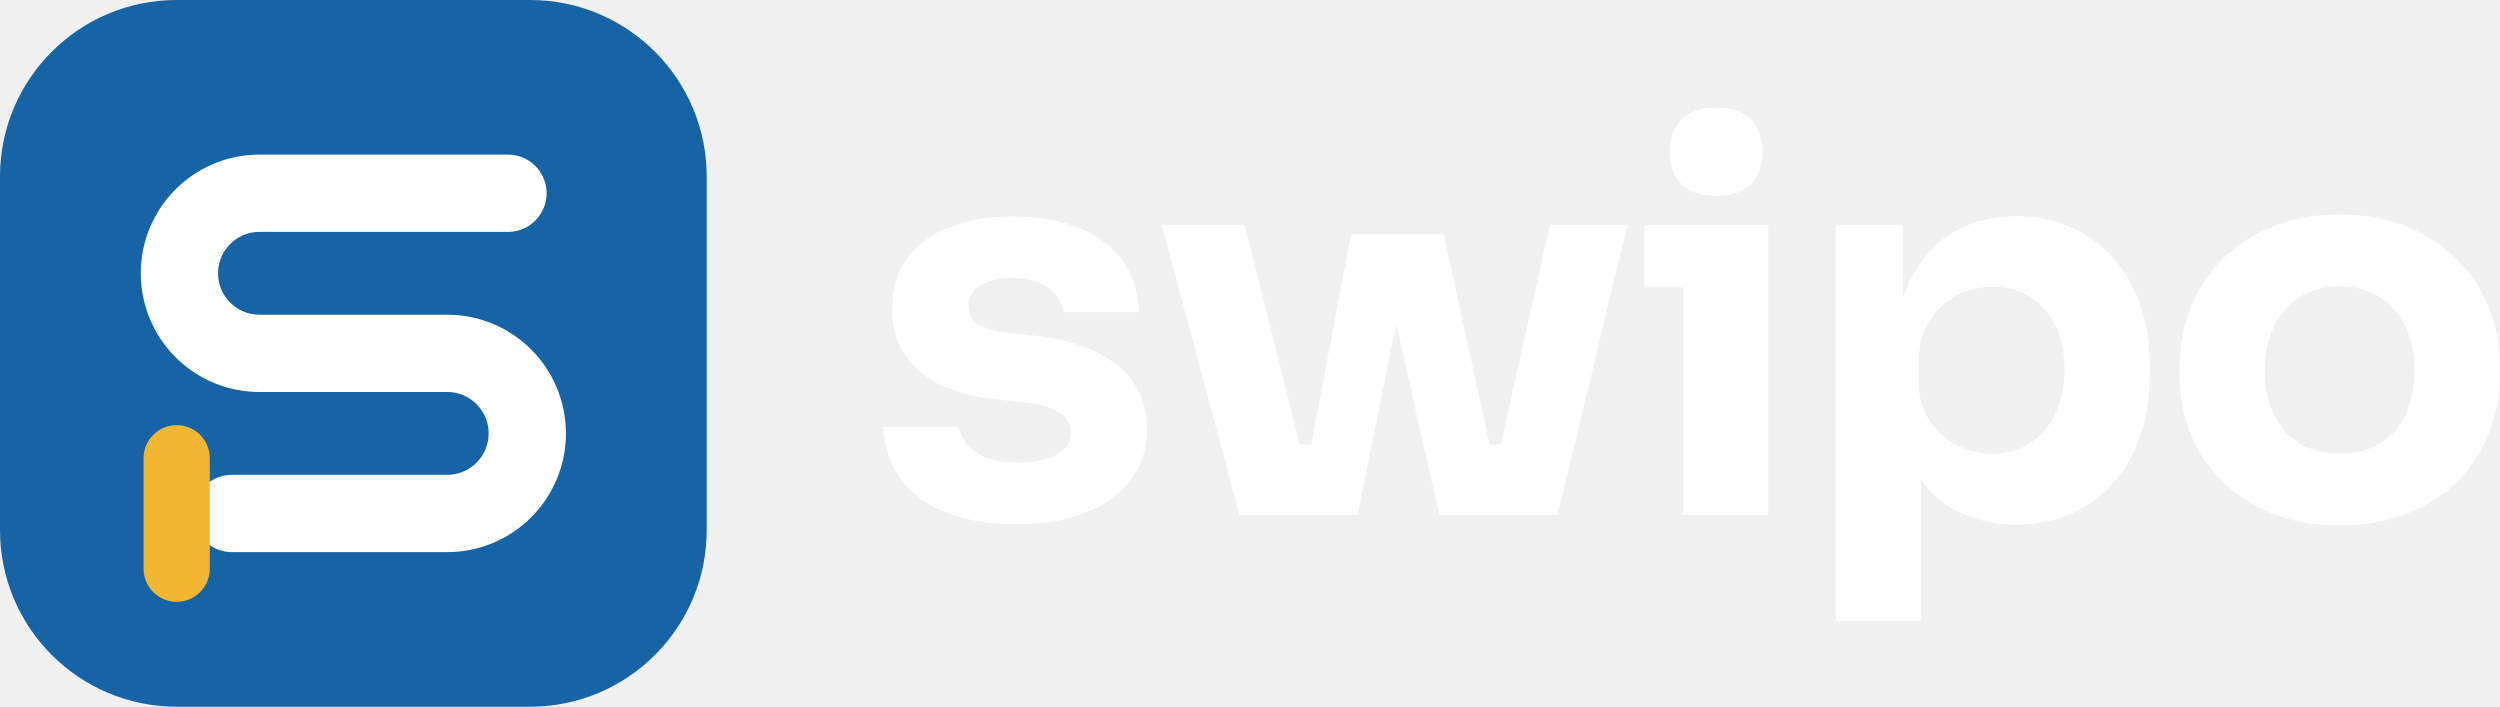
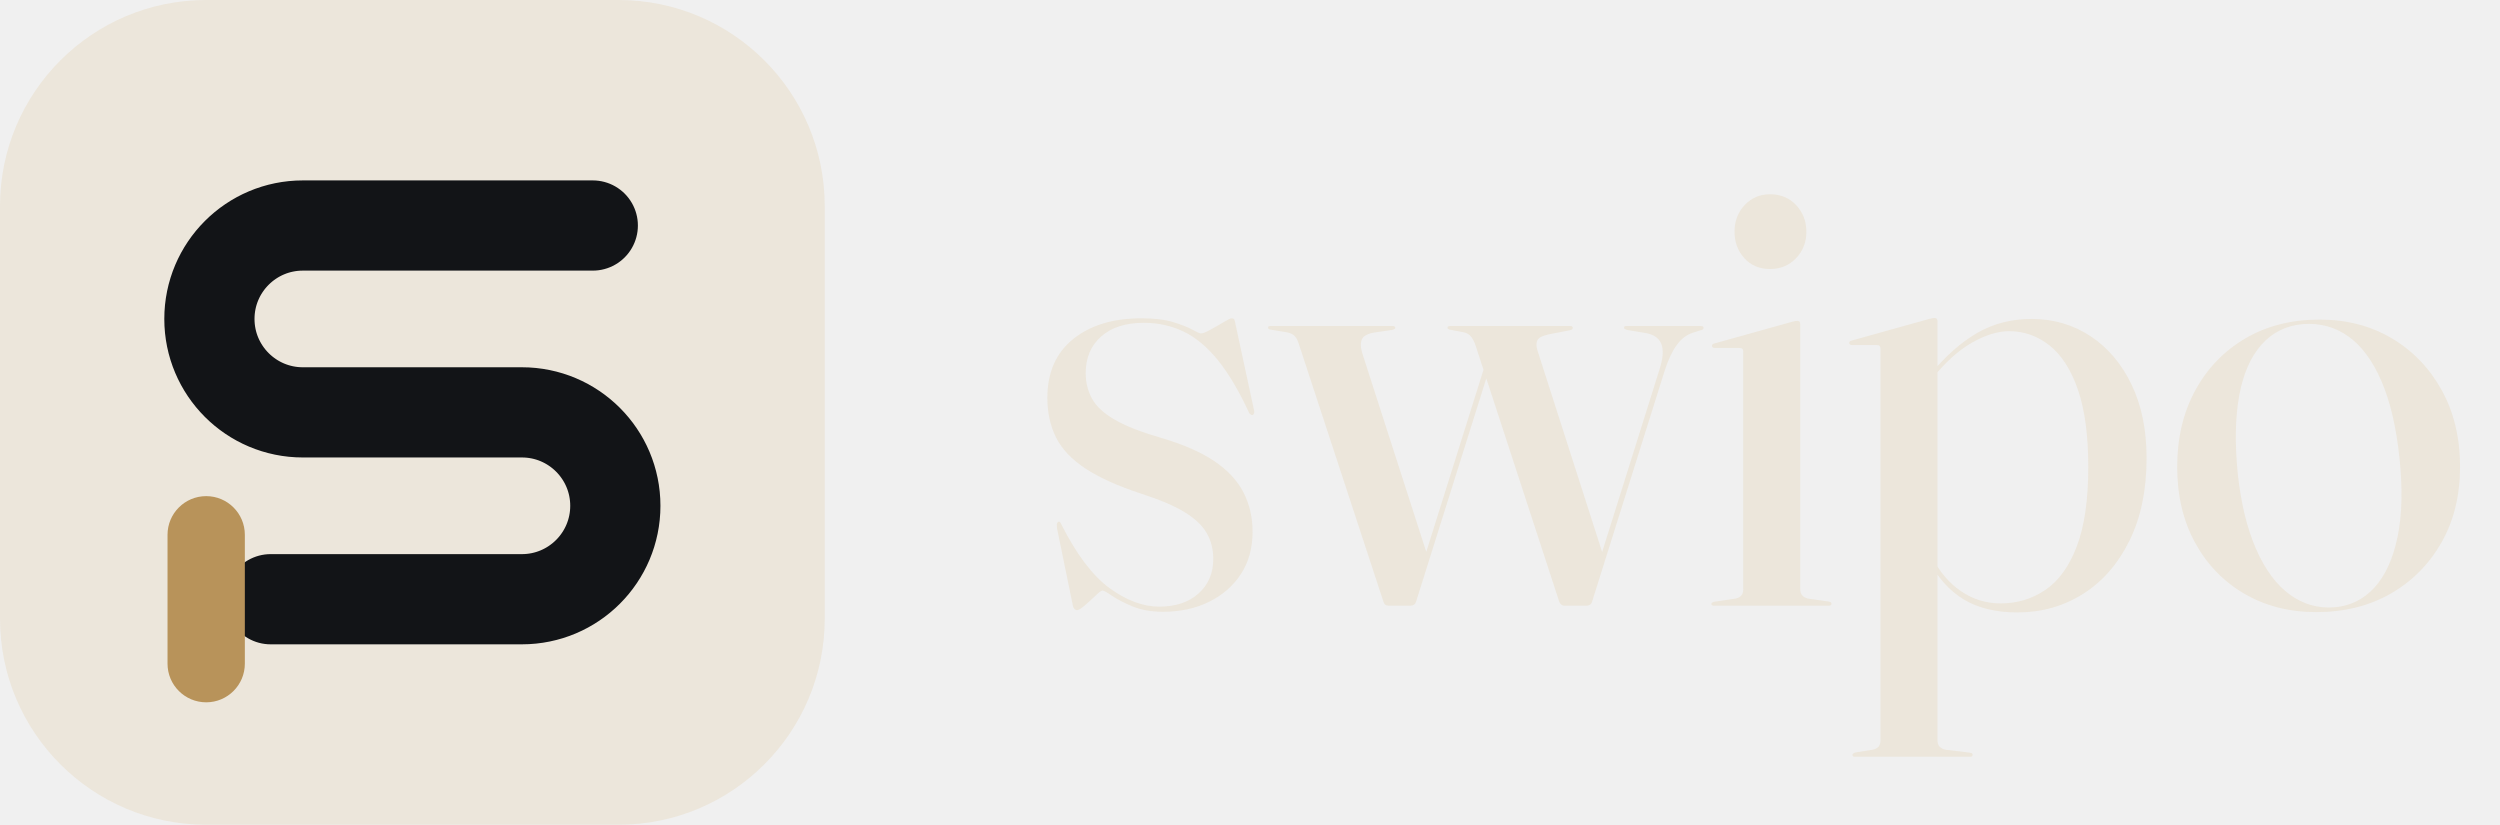
- <svg xmlns="http://www.w3.org/2000/svg" viewBox="0 0 226.4 64" role="img" aria-label="Swipo">
-   <rect width="64" height="64" rx="16" fill="#1663a6" />
-   <path d="M46 17.5H23.5a7.25 7.25 0 0 0 0 14.5H40.5a7.25 7.25 0 0 1 0 14.5H21" fill="none" stroke="#fff" stroke-width="7" stroke-linecap="round" stroke-linejoin="round" />
-   <rect x="13" y="38.5" width="6" height="16" rx="3" fill="#f2b632" />
-   <path transform="translate(78.67 46.64)" d="M13.464 0.84Q7.884 0.84 4.71 -1.482Q1.536 -3.804 1.332 -7.98H8.172Q8.34 -6.708 9.666 -5.73Q10.992 -4.752 13.608 -4.752Q15.636 -4.752 16.962 -5.436Q18.288 -6.12 18.288 -7.428Q18.288 -8.58 17.268 -9.288Q16.248 -9.996 13.668 -10.248L11.604 -10.464Q6.876 -10.956 4.5 -13.098Q2.124 -15.24 2.124 -18.612Q2.124 -21.42 3.516 -23.28Q4.908 -25.14 7.368 -26.094Q9.828 -27.048 12.996 -27.048Q18.072 -27.048 21.192 -24.822Q24.312 -22.596 24.48 -18.372H17.64Q17.484 -19.656 16.314 -20.556Q15.144 -21.456 12.924 -21.456Q11.136 -21.456 10.086 -20.784Q9.036 -20.112 9.036 -18.972Q9.036 -17.856 9.948 -17.28Q10.86 -16.704 12.9 -16.464L14.964 -16.248Q19.812 -15.744 22.506 -13.572Q25.2 -11.4 25.2 -7.788Q25.2 -5.136 23.76 -3.198Q22.32 -1.26 19.686 -0.21Q17.052 0.84 13.464 0.84ZM38.856 0.0 43.68 -25.416H52.08L57.624 0.0H51.672L45.984 -25.248H49.392L44.268 0.0ZM37.044 0.0 37.008 -6.384H42.3L42.336 0.0ZM33.576 0.0 26.544 -26.28H34.056L40.644 0.0ZM53.676 0.0 53.712 -6.384H59.004L58.968 0.0ZM55.8 0.0 61.692 -26.28H68.712L62.388 0.0ZM73.752 0.0V-26.28H81.456V0.0ZM70.248 -20.616V-26.28H81.456V-20.616ZM76.758 -28.896Q74.592 -28.896 73.56 -30.018Q72.528 -31.14 72.528 -32.892Q72.528 -34.644 73.564 -35.766Q74.601 -36.888 76.74 -36.888Q78.924 -36.888 79.938 -35.766Q80.952 -34.644 80.952 -32.892Q80.952 -31.14 79.938 -30.018Q78.924 -28.896 76.758 -28.896ZM87.576 9.6V-26.28H93.672V-14.94L92.88 -14.964Q93.048 -18.912 94.488 -21.618Q95.928 -24.324 98.376 -25.698Q100.824 -27.072 103.92 -27.072Q106.668 -27.072 108.894 -26.07Q111.12 -25.068 112.716 -23.262Q114.312 -21.456 115.158 -19.02Q116.004 -16.584 116.004 -13.716V-12.636Q116.004 -9.768 115.2 -7.314Q114.396 -4.86 112.83 -3.018Q111.264 -1.176 109.02 -0.156Q106.776 0.864 103.932 0.864Q100.944 0.864 98.556 -0.354Q96.168 -1.572 94.734 -4.098Q93.3 -6.624 93.168 -10.524L95.28 -7.62V9.6ZM101.772 -5.544Q103.716 -5.544 105.186 -6.516Q106.656 -7.488 107.478 -9.222Q108.3 -10.956 108.3 -13.176Q108.3 -15.444 107.478 -17.118Q106.656 -18.792 105.204 -19.728Q103.752 -20.664 101.772 -20.664Q100.008 -20.664 98.49 -19.866Q96.972 -19.068 96.03 -17.538Q95.088 -16.008 95.088 -13.848V-12.072Q95.088 -10.008 96.072 -8.55Q97.056 -7.092 98.592 -6.318Q100.128 -5.544 101.772 -5.544ZM133.212 0.936Q129.744 0.936 127.056 -0.144Q124.368 -1.224 122.508 -3.102Q120.648 -4.98 119.688 -7.404Q118.728 -9.828 118.728 -12.528V-13.608Q118.728 -16.38 119.73 -18.846Q120.732 -21.312 122.616 -23.19Q124.5 -25.068 127.188 -26.142Q129.876 -27.216 133.212 -27.216Q136.584 -27.216 139.254 -26.142Q141.924 -25.068 143.808 -23.19Q145.692 -21.312 146.694 -18.846Q147.696 -16.38 147.696 -13.608V-12.528Q147.696 -9.828 146.736 -7.404Q145.776 -4.98 143.916 -3.102Q142.056 -1.224 139.368 -0.144Q136.68 0.936 133.212 0.936ZM133.212 -5.568Q135.444 -5.568 136.944 -6.534Q138.444 -7.5 139.218 -9.21Q139.992 -10.92 139.992 -13.068Q139.992 -15.3 139.194 -17.01Q138.396 -18.72 136.878 -19.716Q135.36 -20.712 133.212 -20.712Q131.076 -20.712 129.552 -19.716Q128.028 -18.72 127.23 -17.01Q126.432 -15.3 126.432 -13.068Q126.432 -10.92 127.206 -9.21Q127.98 -7.5 129.498 -6.534Q131.016 -5.568 133.212 -5.568Z" fill="#ffffff" />
+ <svg xmlns="http://www.w3.org/2000/svg" viewBox="0 0 194.0 64" role="img" aria-label="Swipo">
+   <rect width="64" height="64" rx="16" fill="#ECE6DB" />
+   <path d="M46 17.5H23.5a7.25 7.25 0 0 0 0 14.5H40.5a7.25 7.25 0 0 1 0 14.5H21" fill="none" stroke="#121417" stroke-width="7" stroke-linecap="round" stroke-linejoin="round" />
+   <rect x="13" y="38.5" width="6" height="16" rx="3" fill="#B8935A" />
+   <path transform="translate(80 47)" d="M9.95 0.075Q11.875 0.075 13.012 -0.95Q14.15 -1.975 14.15 -3.625Q14.15 -4.75 13.637 -5.638Q13.125 -6.525 11.913 -7.263Q10.7 -8.0 8.6 -8.675Q5.85 -9.575 4.238 -10.638Q2.625 -11.7 1.95 -13.05Q1.275 -14.4 1.275 -16.125Q1.275 -19.075 3.275 -20.688Q5.275 -22.3 8.575 -22.3Q10.075 -22.3 11.05 -22.0Q12.025 -21.7 12.538 -21.413Q13.05 -21.125 13.2 -21.125Q13.4 -21.125 13.925 -21.413Q14.45 -21.7 14.95 -22.0Q15.45 -22.3 15.575 -22.3Q15.65 -22.3 15.725 -22.263Q15.8 -22.225 15.825 -22.075L17.3 -15.225Q17.35 -15.075 17.325 -14.963Q17.3 -14.85 17.225 -14.8Q17.15 -14.775 17.088 -14.812Q17.025 -14.85 16.95 -14.925Q15.75 -17.525 14.5 -19.062Q13.25 -20.6 11.838 -21.275Q10.425 -21.95 8.75 -21.95Q6.65 -21.95 5.45 -20.888Q4.25 -19.825 4.25 -18.05Q4.25 -16.95 4.75 -16.05Q5.25 -15.15 6.537 -14.413Q7.825 -13.675 10.175 -13.0Q12.7 -12.25 14.238 -11.213Q15.775 -10.175 16.488 -8.8Q17.2 -7.425 17.2 -5.725Q17.2 -3.85 16.3 -2.462Q15.4 -1.075 13.825 -0.3Q12.25 0.475 10.25 0.475Q8.9 0.475 7.9 0.062Q6.9 -0.35 6.3 -0.763Q5.7 -1.175 5.55 -1.175Q5.425 -1.175 5.025 -0.788Q4.625 -0.4 4.188 -0.025Q3.75 0.35 3.575 0.35Q3.5 0.35 3.4 0.275Q3.3 0.2 3.25 -0.025L2.025 -6.0Q2.0 -6.225 2.013 -6.338Q2.025 -6.45 2.125 -6.5Q2.175 -6.55 2.238 -6.5Q2.3 -6.45 2.325 -6.375Q4.125 -2.8 6.1 -1.363Q8.075 0.075 9.95 0.075Z M29.475 0.0H27.775Q27.6 0.0 27.5 -0.075Q27.4 -0.15 27.35 -0.325L20.775 -20.35Q20.625 -20.825 20.363 -21.013Q20.1 -21.2 19.625 -21.25L18.575 -21.425Q18.475 -21.45 18.438 -21.488Q18.4 -21.525 18.4 -21.575Q18.4 -21.65 18.45 -21.675Q18.5 -21.7 18.55 -21.7H28.075Q28.175 -21.7 28.225 -21.663Q28.275 -21.625 28.275 -21.55Q28.275 -21.5 28.225 -21.475Q28.175 -21.45 28.05 -21.4L26.675 -21.2Q25.875 -21.075 25.688 -20.675Q25.5 -20.275 25.725 -19.55L30.775 -3.875L29.9 -1.7L35.55 -19.675L35.9 -19.425L29.875 -0.275Q29.825 -0.15 29.725 -0.075Q29.625 0.0 29.475 0.0ZM43.125 0.0H41.4Q41.25 0.0 41.138 -0.1Q41.025 -0.2 40.975 -0.375L34.525 -20.125Q34.35 -20.675 34.112 -20.925Q33.875 -21.175 33.525 -21.225L32.6 -21.4Q32.45 -21.425 32.388 -21.462Q32.325 -21.5 32.325 -21.575Q32.325 -21.7 32.525 -21.7H41.85Q42.05 -21.7 42.05 -21.55Q42.05 -21.5 42.0 -21.45Q41.95 -21.4 41.825 -21.375L40.175 -21.05Q39.45 -20.9 39.3 -20.588Q39.15 -20.275 39.325 -19.75L44.475 -3.7L43.45 -1.375L48.775 -18.325Q49.2 -19.625 48.913 -20.325Q48.625 -21.025 47.6 -21.175L46.25 -21.4Q46.125 -21.45 46.075 -21.475Q46.025 -21.5 46.025 -21.575Q46.025 -21.65 46.075 -21.675Q46.125 -21.7 46.2 -21.7H51.975Q52.1 -21.7 52.15 -21.663Q52.2 -21.625 52.2 -21.55Q52.2 -21.5 52.15 -21.45Q52.1 -21.4 51.975 -21.375L51.35 -21.175Q50.65 -20.95 50.125 -20.238Q49.6 -19.525 49.2 -18.3L43.55 -0.325Q43.5 -0.15 43.388 -0.075Q43.275 0.0 43.125 0.0Z M59.7 -21.85V-1.275Q59.7 -0.975 59.85 -0.8Q60 -0.625 60.3 -0.55L61.875 -0.325Q62.025 -0.3 62.075 -0.263Q62.125 -0.225 62.125 -0.15Q62.125 -0.075 62.075 -0.038Q62.025 0.0 61.925 0.0H52.95Q52.9 0.0 52.85 -0.038Q52.8 -0.075 52.8 -0.15Q52.8 -0.175 52.85 -0.225Q52.9 -0.275 53 -0.3L54.675 -0.55Q55 -0.625 55.138 -0.8Q55.275 -0.975 55.275 -1.25V-19.725Q55.275 -19.85 55.213 -19.925Q55.15 -20.0 54.975 -20.0H53.025Q52.95 -20.0 52.9 -20.05Q52.85 -20.1 52.85 -20.15Q52.85 -20.25 52.9 -20.288Q52.95 -20.325 53.05 -20.35L59.05 -22.025Q59.25 -22.075 59.325 -22.088Q59.4 -22.1 59.475 -22.1Q59.6 -22.1 59.65 -22.025Q59.7 -21.95 59.7 -21.85ZM57.35 -26.125Q56.125 -26.125 55.363 -26.962Q54.6 -27.8 54.6 -29.025Q54.6 -30.25 55.388 -31.087Q56.175 -31.925 57.35 -31.925Q58.6 -31.925 59.388 -31.075Q60.175 -30.225 60.175 -29.025Q60.175 -27.8 59.375 -26.962Q58.575 -26.125 57.35 -26.125Z M70.35 -22.075V-18.475V-18.3V10.45Q70.35 10.75 70.5 10.925Q70.65 11.1 70.95 11.175L72.825 11.4Q72.975 11.425 73.025 11.463Q73.075 11.5 73.075 11.575Q73.075 11.65 73.025 11.688Q72.975 11.725 72.875 11.725H63.9Q63.85 11.725 63.8 11.688Q63.75 11.65 63.75 11.575Q63.75 11.525 63.825 11.463Q63.9 11.4 64.075 11.375L65.325 11.175Q65.65 11.1 65.788 10.925Q65.925 10.75 65.925 10.475V-19.95Q65.925 -20.075 65.863 -20.15Q65.8 -20.225 65.625 -20.225H63.675Q63.6 -20.225 63.55 -20.275Q63.5 -20.325 63.5 -20.375Q63.5 -20.475 63.55 -20.513Q63.6 -20.55 63.7 -20.575L69.7 -22.25Q69.9 -22.3 69.975 -22.312Q70.05 -22.325 70.125 -22.325Q70.25 -22.325 70.3 -22.25Q70.35 -22.175 70.35 -22.075ZM70.0 -17.7 69.8 -17.95Q71.575 -20.1 73.45 -21.175Q75.325 -22.25 77.65 -22.25Q80.2 -22.25 82.225 -20.913Q84.25 -19.575 85.412 -17.15Q86.575 -14.725 86.575 -11.45Q86.575 -7.725 85.238 -5.025Q83.9 -2.325 81.625 -0.9Q79.35 0.525 76.55 0.525Q74.075 0.525 72.4 -0.475Q70.725 -1.475 69.6 -3.625L69.925 -3.775Q70.8 -2.05 72.188 -1.113Q73.575 -0.175 75.25 -0.175Q77.175 -0.175 78.725 -1.225Q80.275 -2.275 81.163 -4.612Q82.05 -6.95 82.05 -10.75Q82.05 -14.425 81.25 -16.75Q80.45 -19.075 79.05 -20.188Q77.65 -21.3 75.9 -21.3Q74.625 -21.3 73.075 -20.438Q71.525 -19.575 70.0 -17.7Z M100.0 -22.2Q103.15 -22.2 105.6 -20.75Q108.05 -19.3 109.475 -16.725Q110.9 -14.15 110.9 -10.775Q110.9 -7.425 109.45 -4.888Q108.0 -2.35 105.5 -0.925Q103.0 0.5 99.75 0.5Q96.6 0.5 94.163 -0.925Q91.725 -2.35 90.338 -4.888Q88.95 -7.425 88.95 -10.775Q88.95 -14.125 90.35 -16.7Q91.75 -19.275 94.238 -20.738Q96.725 -22.2 100.0 -22.2ZM101.15 0.125Q103.0 -0.025 104.263 -1.413Q105.525 -2.8 106.05 -5.338Q106.575 -7.875 106.2 -11.45Q105.825 -15.05 104.8 -17.425Q103.775 -19.8 102.225 -20.9Q100.675 -22.0 98.7 -21.85Q96.75 -21.675 95.488 -20.25Q94.225 -18.825 93.763 -16.3Q93.3 -13.775 93.65 -10.25Q94.025 -6.775 95.075 -4.388Q96.125 -2.0 97.688 -0.863Q99.25 0.275 101.15 0.125Z" fill="#ECE6DB" />
</svg>
